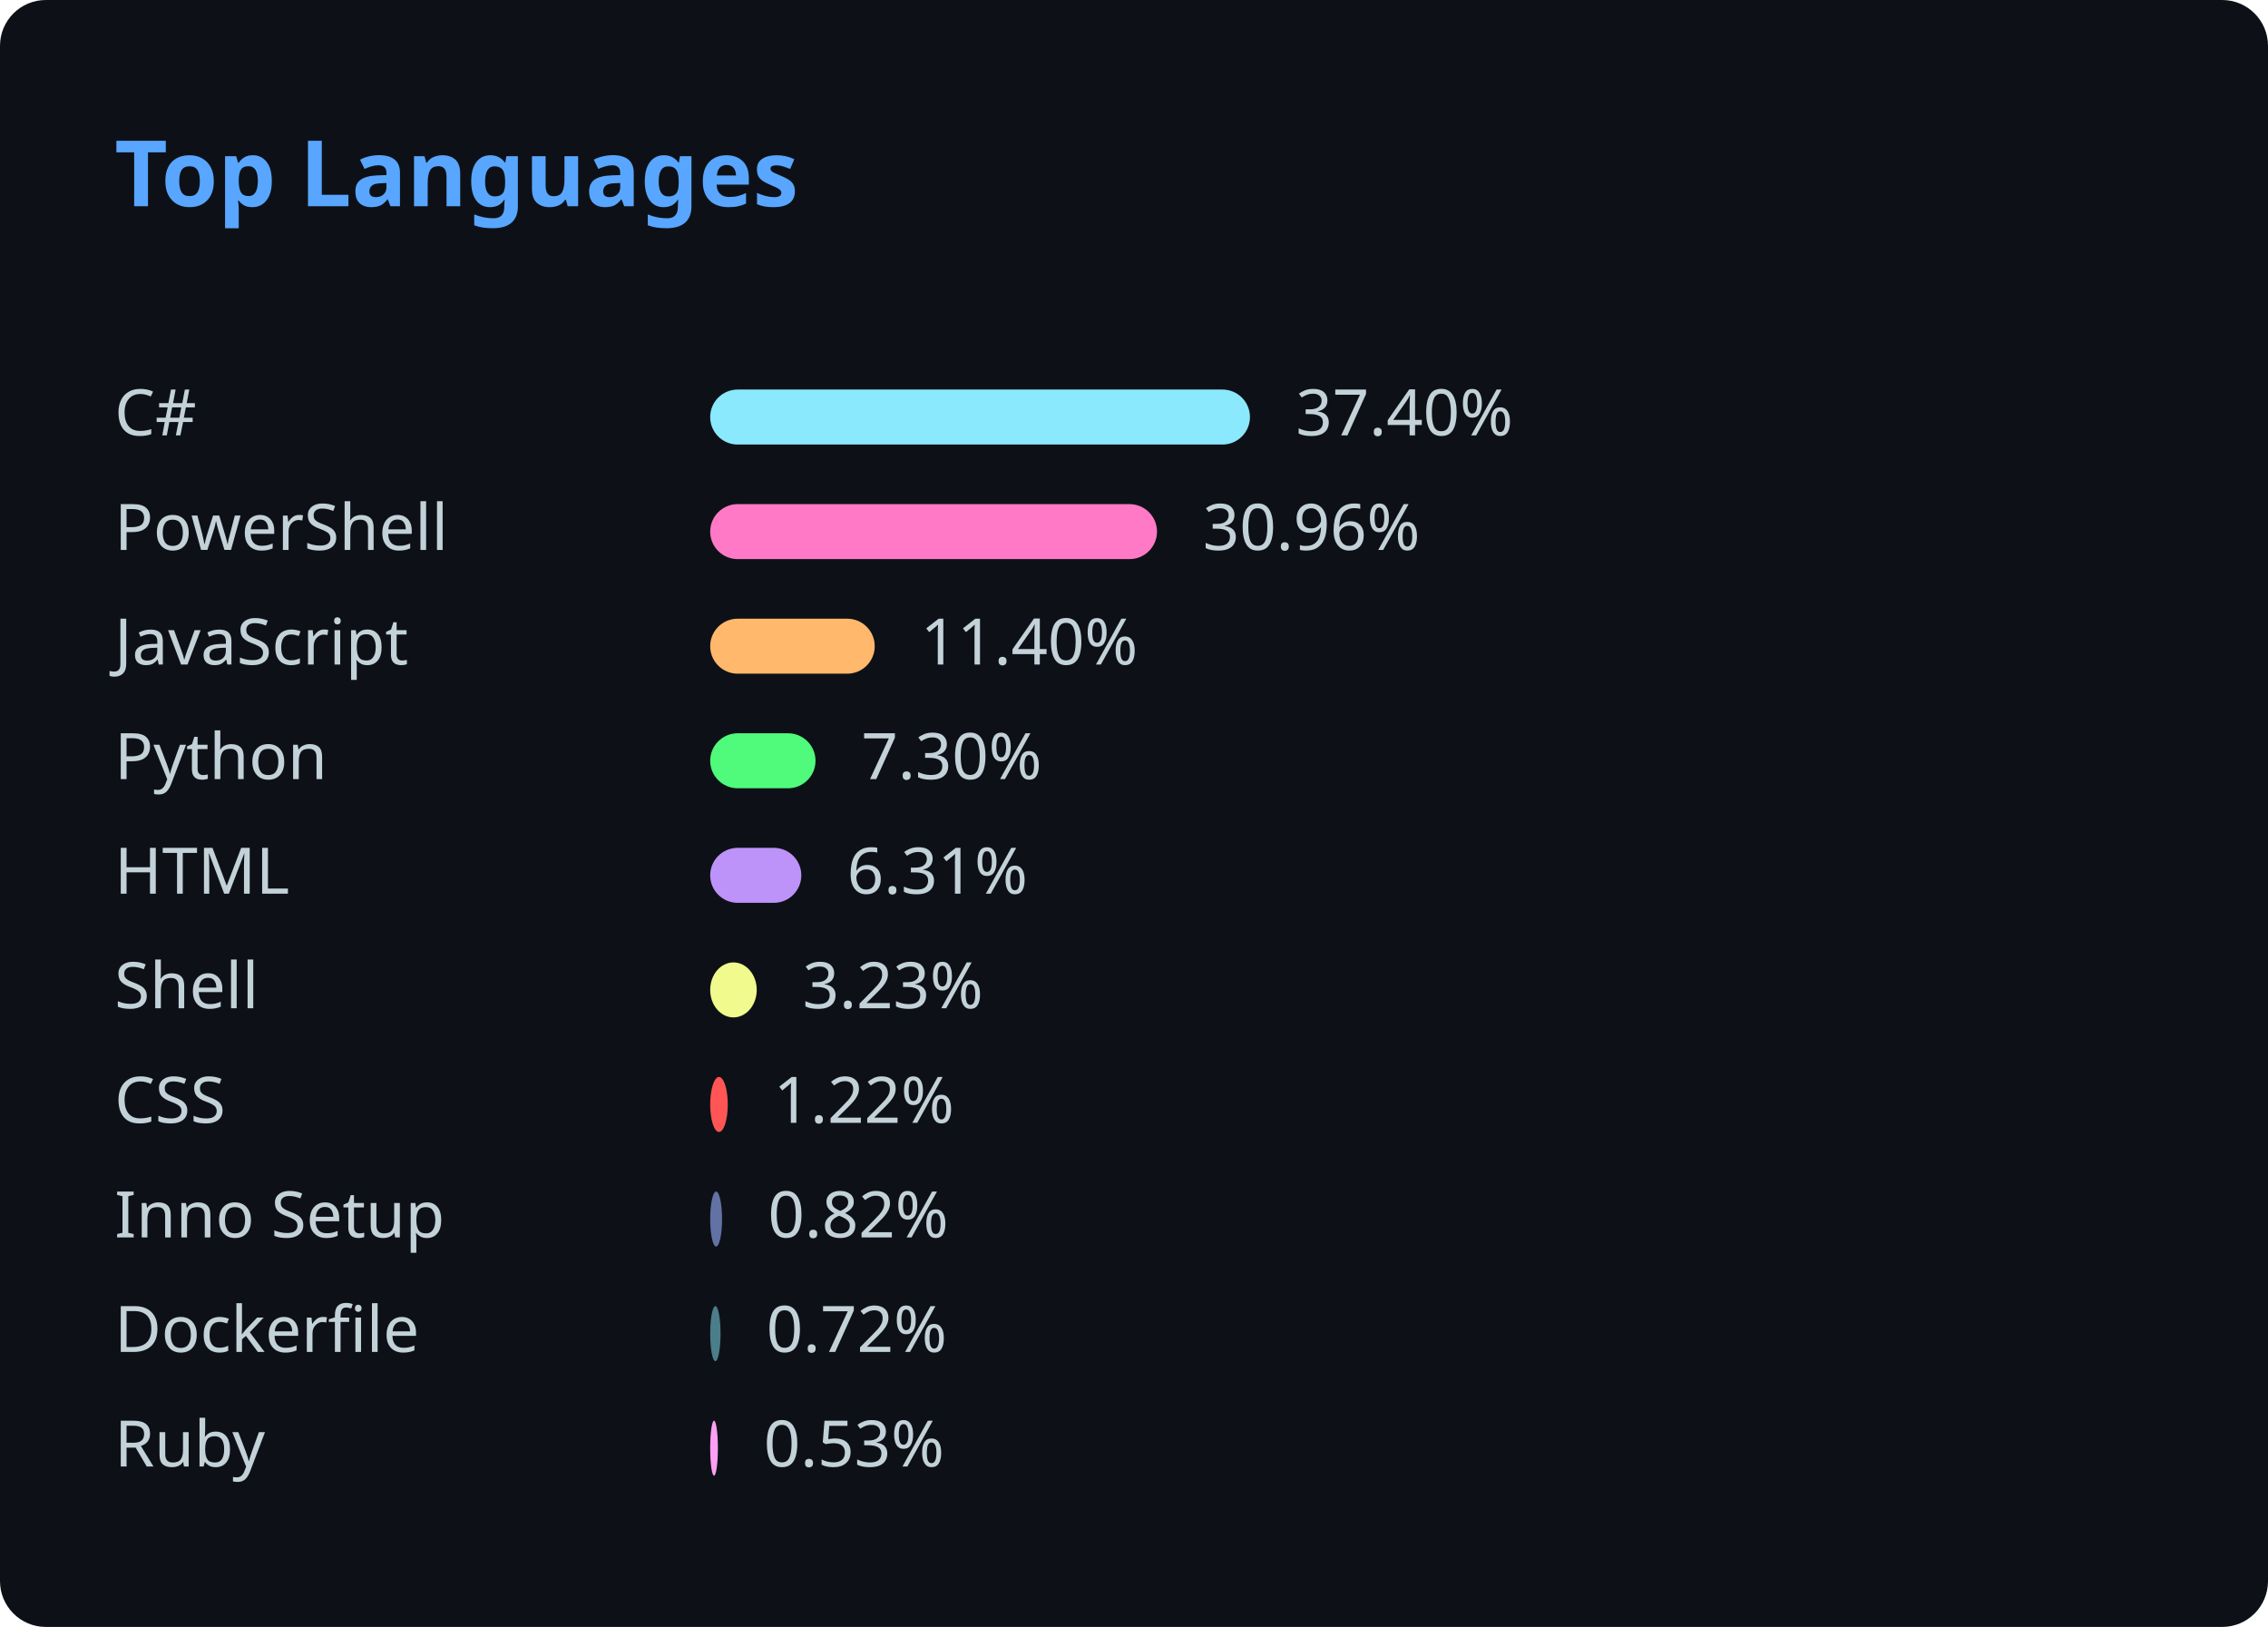
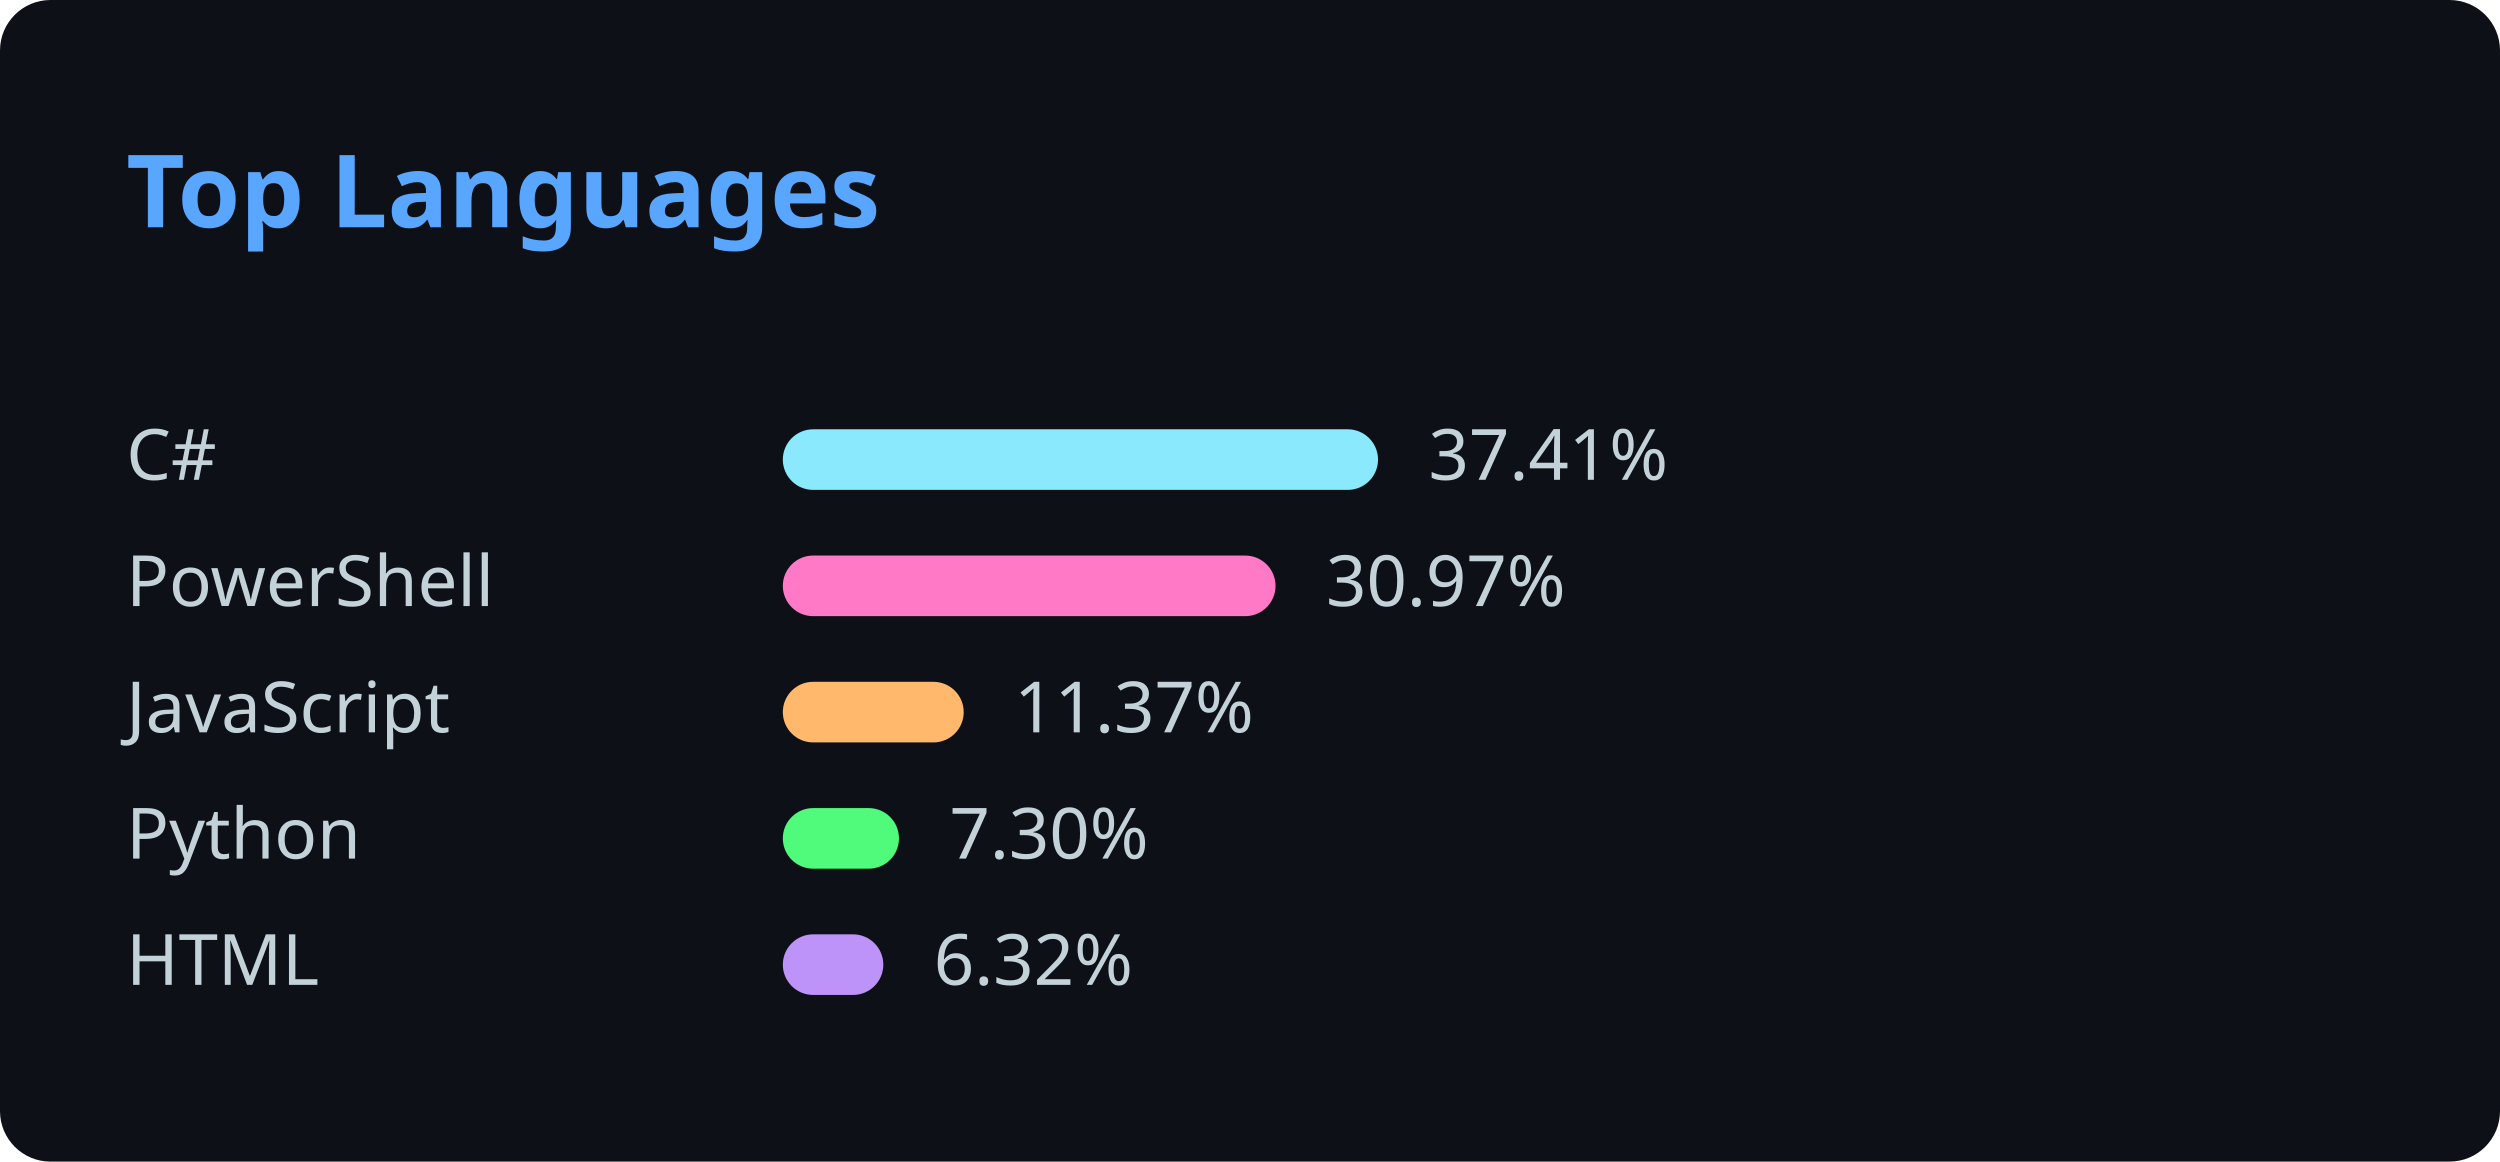
- <svg xmlns="http://www.w3.org/2000/svg" width="495" height="355" viewBox="0 0 495 355">
-   <rect width="495" height="355" fill="#0D1117" rx="10" ry="10" />
+ <svg xmlns="http://www.w3.org/2000/svg" width="495" height="230" viewBox="0 0 495 230">
+   <rect width="495" height="230" fill="#0D1117" rx="10" ry="10" />
  <text x="25" y="45" font-family="Segoe UI,Tahoma,Geneva,Verdana,sans-serif" font-size="20" font-weight="bold" fill="#58A6FF">Top Languages</text>
  <g>
    <text x="25" y="95" font-family="Segoe UI,Tahoma,Geneva,Verdana,sans-serif" font-size="14" fill="#C3D1D9">C#</text>
-     <rect x="155" y="85" width="117.807" height="12" fill="#8be9fd" rx="6" ry="6" />
-     <text x="282.807" y="95" font-family="Segoe UI,Tahoma,Geneva,Verdana,sans-serif" font-size="14" fill="#C3D1D9">37.40%</text>
+     <rect x="155" y="85" width="117.849" height="12" fill="#8be9fd" rx="6" ry="6" />
+     <text x="282.849" y="95" font-family="Segoe UI,Tahoma,Geneva,Verdana,sans-serif" font-size="14" fill="#C3D1D9">37.41%</text>
    <text x="25" y="120" font-family="Segoe UI,Tahoma,Geneva,Verdana,sans-serif" font-size="14" fill="#C3D1D9">PowerShell</text>
-     <rect x="155" y="110" width="97.521" height="12" fill="#ff79c6" rx="6" ry="6" />
-     <text x="262.521" y="120" font-family="Segoe UI,Tahoma,Geneva,Verdana,sans-serif" font-size="14" fill="#C3D1D9">30.96%</text>
+     <rect x="155" y="110" width="97.555" height="12" fill="#ff79c6" rx="6" ry="6" />
+     <text x="262.555" y="120" font-family="Segoe UI,Tahoma,Geneva,Verdana,sans-serif" font-size="14" fill="#C3D1D9">30.97%</text>
    <text x="25" y="145" font-family="Segoe UI,Tahoma,Geneva,Verdana,sans-serif" font-size="14" fill="#C3D1D9">JavaScript</text>
-     <rect x="155" y="135" width="35.913" height="12" fill="#ffb86c" rx="6" ry="6" />
-     <text x="200.913" y="145" font-family="Segoe UI,Tahoma,Geneva,Verdana,sans-serif" font-size="14" fill="#C3D1D9">11.40%</text>
+     <rect x="155" y="135" width="35.815" height="12" fill="#ffb86c" rx="6" ry="6" />
+     <text x="200.815" y="145" font-family="Segoe UI,Tahoma,Geneva,Verdana,sans-serif" font-size="14" fill="#C3D1D9">11.37%</text>
    <text x="25" y="170" font-family="Segoe UI,Tahoma,Geneva,Verdana,sans-serif" font-size="14" fill="#C3D1D9">Python</text>
-     <rect x="155" y="160" width="22.99" height="12" fill="#50fa7b" rx="6" ry="6" />
-     <text x="187.99" y="170" font-family="Segoe UI,Tahoma,Geneva,Verdana,sans-serif" font-size="14" fill="#C3D1D9">7.30%</text>
+     <rect x="155" y="160" width="22.998" height="12" fill="#50fa7b" rx="6" ry="6" />
+     <text x="187.998" y="170" font-family="Segoe UI,Tahoma,Geneva,Verdana,sans-serif" font-size="14" fill="#C3D1D9">7.30%</text>
    <text x="25" y="195" font-family="Segoe UI,Tahoma,Geneva,Verdana,sans-serif" font-size="14" fill="#C3D1D9">HTML</text>
-     <rect x="155" y="185" width="19.891" height="12" fill="#bd93f9" rx="6" ry="6" />
-     <text x="184.891" y="195" font-family="Segoe UI,Tahoma,Geneva,Verdana,sans-serif" font-size="14" fill="#C3D1D9">6.31%</text>
-     <text x="25" y="220" font-family="Segoe UI,Tahoma,Geneva,Verdana,sans-serif" font-size="14" fill="#C3D1D9">Shell</text>
-     <rect x="155" y="210" width="10.16" height="12" fill="#f1fa8c" rx="6" ry="6" />
-     <text x="175.16" y="220" font-family="Segoe UI,Tahoma,Geneva,Verdana,sans-serif" font-size="14" fill="#C3D1D9">3.23%</text>
-     <text x="25" y="245" font-family="Segoe UI,Tahoma,Geneva,Verdana,sans-serif" font-size="14" fill="#C3D1D9">CSS</text>
-     <rect x="155" y="235" width="3.841" height="12" fill="#ff5555" rx="6" ry="6" />
-     <text x="168.841" y="245" font-family="Segoe UI,Tahoma,Geneva,Verdana,sans-serif" font-size="14" fill="#C3D1D9">1.22%</text>
-     <text x="25" y="270" font-family="Segoe UI,Tahoma,Geneva,Verdana,sans-serif" font-size="14" fill="#C3D1D9">Inno Setup</text>
-     <rect x="155" y="260" width="2.596" height="12" fill="#6272a4" rx="6" ry="6" />
-     <text x="167.596" y="270" font-family="Segoe UI,Tahoma,Geneva,Verdana,sans-serif" font-size="14" fill="#C3D1D9">0.82%</text>
-     <text x="25" y="295" font-family="Segoe UI,Tahoma,Geneva,Verdana,sans-serif" font-size="14" fill="#C3D1D9">Dockerfile</text>
-     <rect x="155" y="285" width="2.262" height="12" fill="#8be9fd80" rx="6" ry="6" />
-     <text x="167.262" y="295" font-family="Segoe UI,Tahoma,Geneva,Verdana,sans-serif" font-size="14" fill="#C3D1D9">0.72%</text>
-     <text x="25" y="320" font-family="Segoe UI,Tahoma,Geneva,Verdana,sans-serif" font-size="14" fill="#C3D1D9">Ruby</text>
-     <rect x="155" y="310" width="1.682" height="12" fill="#ff9ff3" rx="6" ry="6" />
-     <text x="166.682" y="320" font-family="Segoe UI,Tahoma,Geneva,Verdana,sans-serif" font-size="14" fill="#C3D1D9">0.53%</text>
+     <rect x="155" y="185" width="19.898" height="12" fill="#bd93f9" rx="6" ry="6" />
+     <text x="184.898" y="195" font-family="Segoe UI,Tahoma,Geneva,Verdana,sans-serif" font-size="14" fill="#C3D1D9">6.32%</text>
  </g>
</svg>
